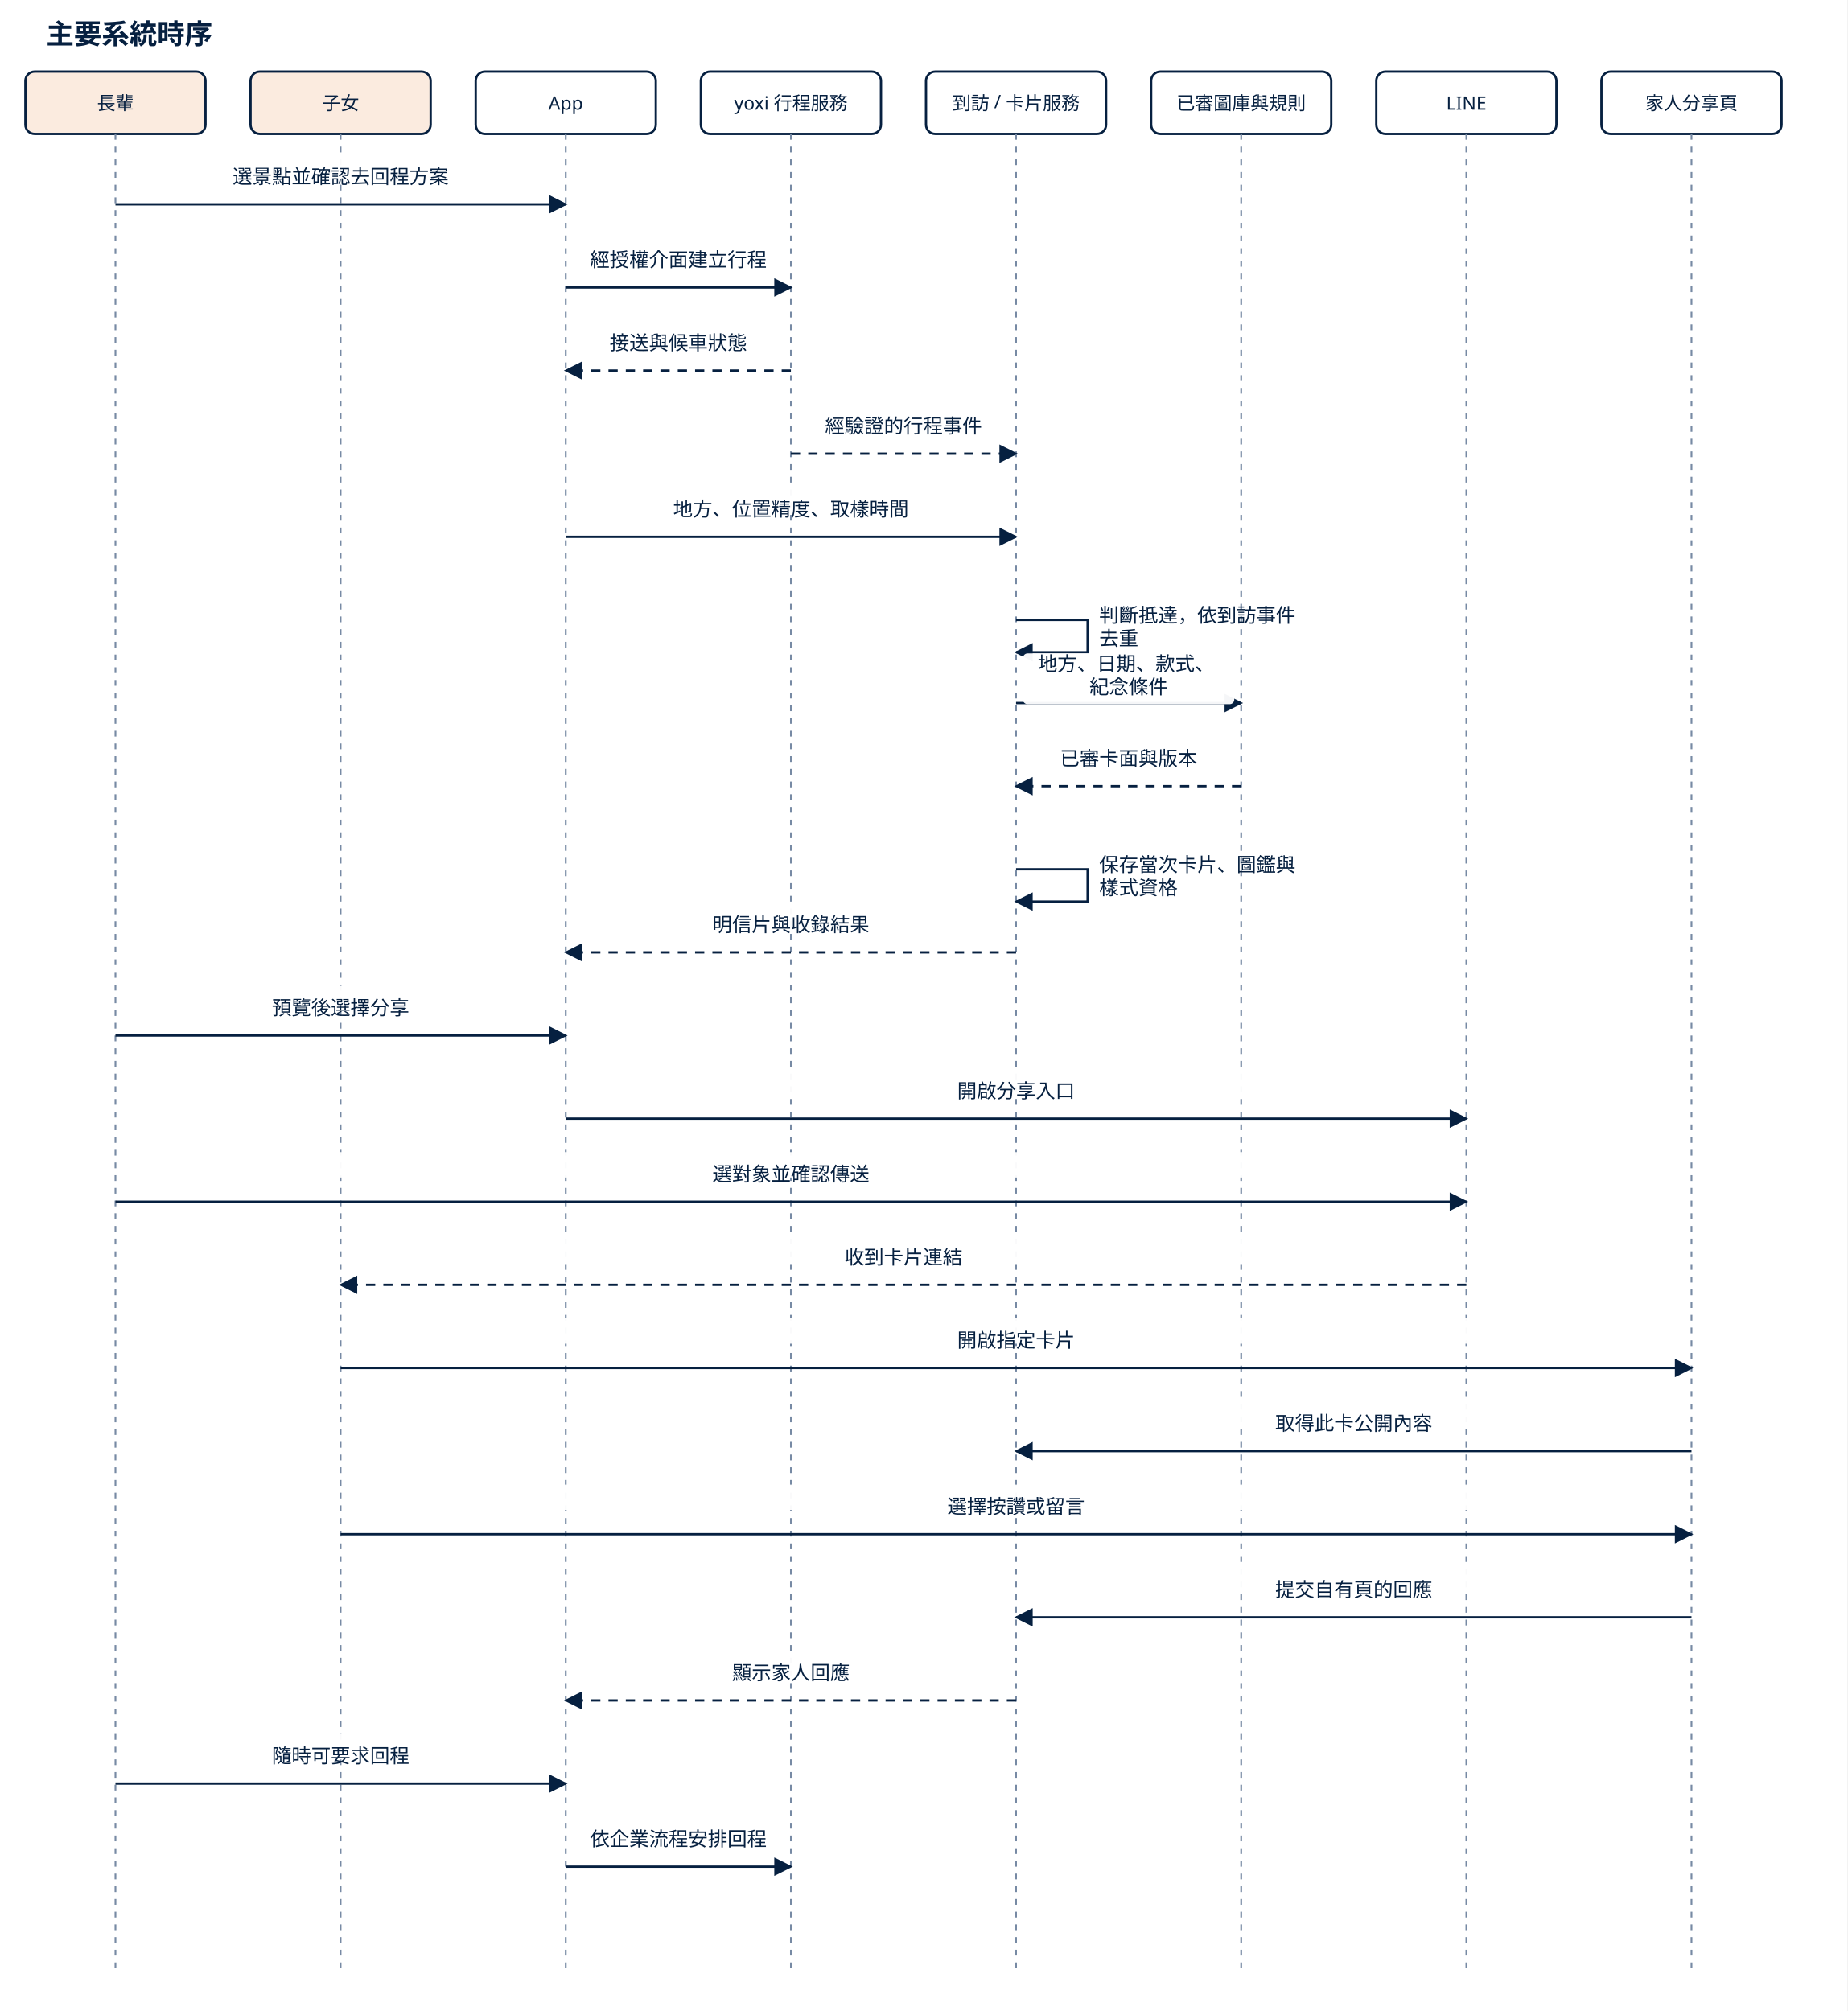
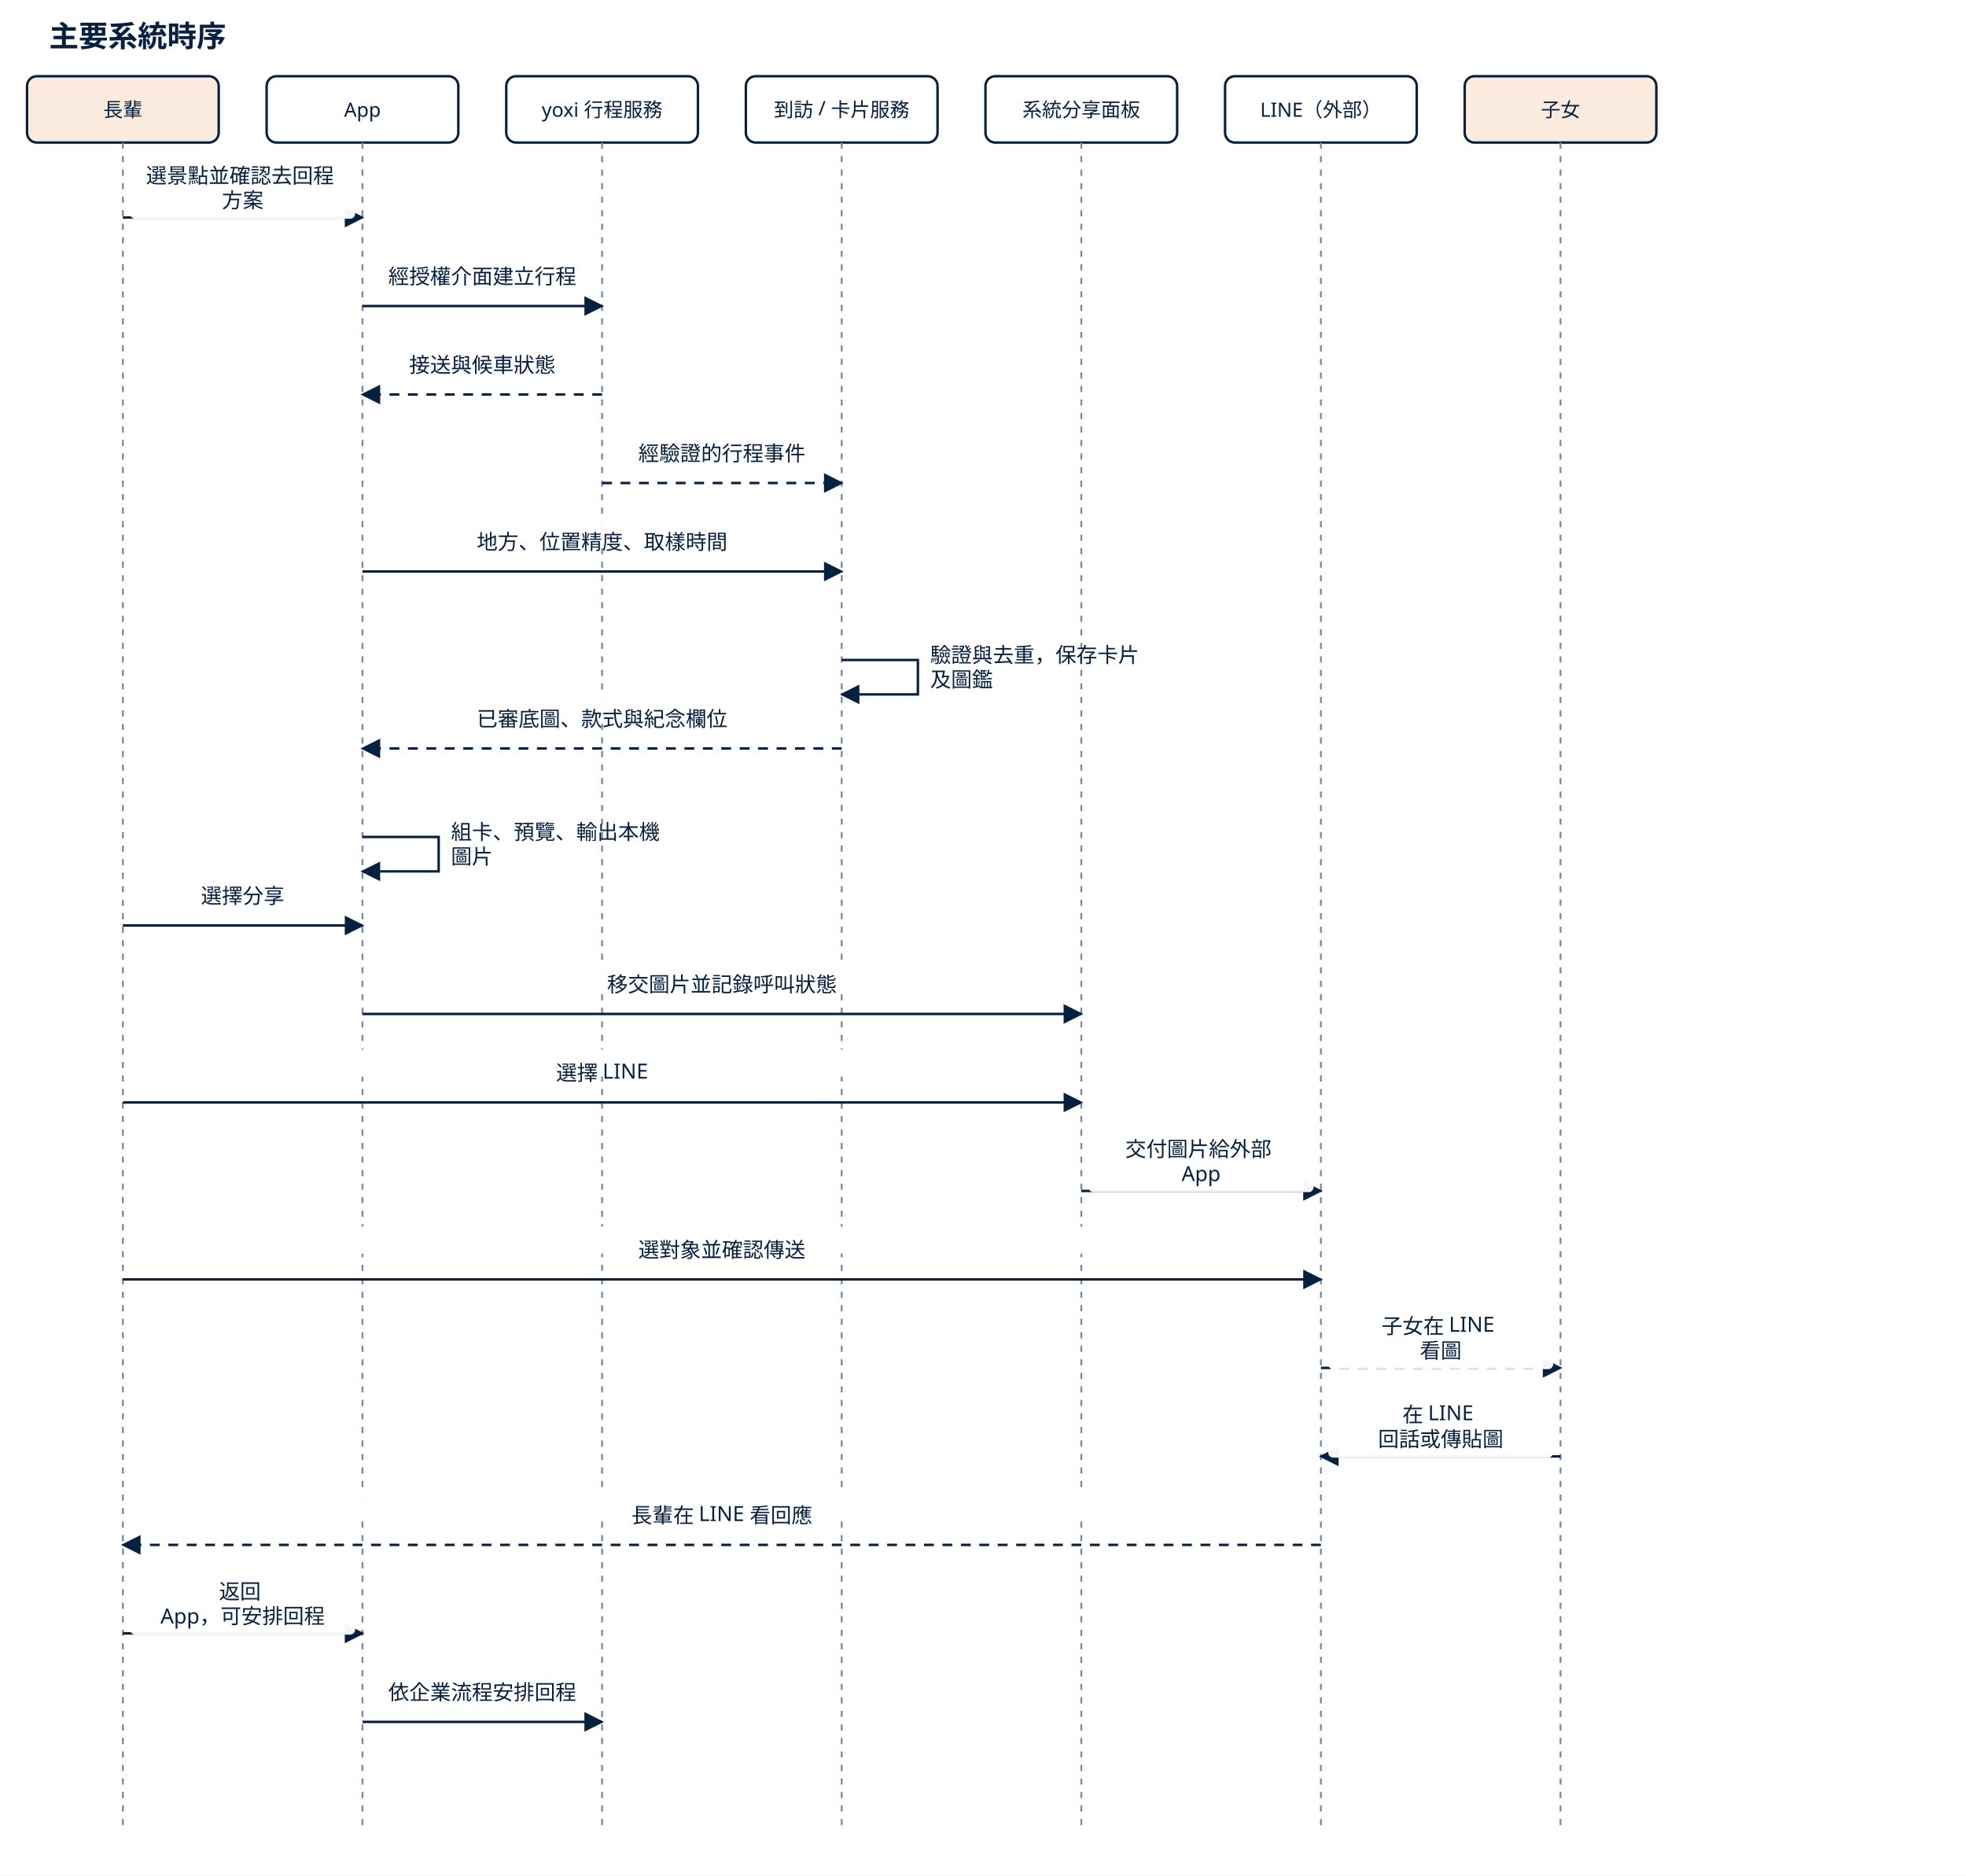
- <svg xmlns="http://www.w3.org/2000/svg" width="1600" height="1742" viewBox="0 0 1600 1742" role="img" aria-labelledby="title desc" data-source="pitch/writing/02-flow-design.md" data-source-sha256="164c112acad6afb008403af23788e7847b0dc3b829c5017268e7c62b0da85742">
+ <svg xmlns="http://www.w3.org/2000/svg" width="1600" height="1526" viewBox="0 0 1600 1526" role="img" aria-labelledby="title desc" data-source="pitch/writing/02-flow-design.md" data-source-sha256="fa143ac6b57b6b98d0382436e2f032017cd5d59405f0b73dd1937a851a51840d">
  <defs>
    <marker id="arrow" viewBox="0 0 10 10" refX="9" refY="5" markerWidth="8" markerHeight="8" orient="auto-start-reverse">
      <path d="M 0 0 L 10 5 L 0 10 z" fill="#062040" />
    </marker>
    <style>
      text { font-family: Montserrat, Noto Sans TC, PingFang TC, Microsoft JhengHei, sans-serif; fill: #062040; }
      .node { fill: #FFFFFF; stroke: #062040; stroke-width: 2; rx: 8; }
      .group { fill: #FCFDFF; stroke: #778AA4; stroke-width: 1.5; rx: 16; }
      .edge { fill: none; stroke: #062040; stroke-width: 2; marker-end: url(#arrow); }
      .dashed { stroke-dasharray: 8 7; }
      .label-bg { fill: #FFFFFF; opacity: .96; }
    </style>
  </defs>
  <rect width="100%" height="100%" fill="#FFFFFF" />
  <text class="" text-anchor="start" font-size="24" font-weight="700">
    <tspan x="40" y="38.0">主要系統時序</tspan>
  </text>
  <rect class="node" x="22" y="62" width="156" height="54" style="fill:#FBEBDF" />
  <text class="" text-anchor="middle" font-size="16" font-weight="500">
    <tspan x="100.0" y="95.0">長輩</tspan>
  </text>
-   <line x1="100" y1="116" x2="100" y2="1707" stroke="#778AA4" stroke-width="1.5" stroke-dasharray="5 6" />
-   <rect class="node" x="217" y="62" width="156" height="54" style="fill:#FBEBDF" />
+   <line x1="100" y1="116" x2="100" y2="1491" stroke="#778AA4" stroke-width="1.5" stroke-dasharray="5 6" />
+   <rect class="node" x="217" y="62" width="156" height="54" style="fill:#FFFFFF" />
  <text class="" text-anchor="middle" font-size="16" font-weight="500">
-     <tspan x="295.0" y="95.0">子女</tspan>
+     <tspan x="295.0" y="95.0">App</tspan>
  </text>
-   <line x1="295" y1="116" x2="295" y2="1707" stroke="#778AA4" stroke-width="1.5" stroke-dasharray="5 6" />
+   <line x1="295" y1="116" x2="295" y2="1491" stroke="#778AA4" stroke-width="1.5" stroke-dasharray="5 6" />
  <rect class="node" x="412" y="62" width="156" height="54" style="fill:#FFFFFF" />
  <text class="" text-anchor="middle" font-size="16" font-weight="500">
-     <tspan x="490.0" y="95.0">App</tspan>
+     <tspan x="490.0" y="95.0">yoxi 行程服務</tspan>
  </text>
-   <line x1="490" y1="116" x2="490" y2="1707" stroke="#778AA4" stroke-width="1.5" stroke-dasharray="5 6" />
+   <line x1="490" y1="116" x2="490" y2="1491" stroke="#778AA4" stroke-width="1.5" stroke-dasharray="5 6" />
  <rect class="node" x="607" y="62" width="156" height="54" style="fill:#FFFFFF" />
  <text class="" text-anchor="middle" font-size="16" font-weight="500">
-     <tspan x="685.0" y="95.0">yoxi 行程服務</tspan>
+     <tspan x="685.0" y="95.0">到訪 / 卡片服務</tspan>
  </text>
-   <line x1="685" y1="116" x2="685" y2="1707" stroke="#778AA4" stroke-width="1.5" stroke-dasharray="5 6" />
+   <line x1="685" y1="116" x2="685" y2="1491" stroke="#778AA4" stroke-width="1.5" stroke-dasharray="5 6" />
  <rect class="node" x="802" y="62" width="156" height="54" style="fill:#FFFFFF" />
  <text class="" text-anchor="middle" font-size="16" font-weight="500">
-     <tspan x="880.0" y="95.0">到訪 / 卡片服務</tspan>
+     <tspan x="880.0" y="95.0">系統分享面板</tspan>
  </text>
-   <line x1="880" y1="116" x2="880" y2="1707" stroke="#778AA4" stroke-width="1.5" stroke-dasharray="5 6" />
+   <line x1="880" y1="116" x2="880" y2="1491" stroke="#778AA4" stroke-width="1.5" stroke-dasharray="5 6" />
  <rect class="node" x="997" y="62" width="156" height="54" style="fill:#FFFFFF" />
  <text class="" text-anchor="middle" font-size="16" font-weight="500">
-     <tspan x="1075.0" y="95.0">已審圖庫與規則</tspan>
+     <tspan x="1075.0" y="95.0">LINE（外部）</tspan>
  </text>
-   <line x1="1075" y1="116" x2="1075" y2="1707" stroke="#778AA4" stroke-width="1.5" stroke-dasharray="5 6" />
-   <rect class="node" x="1192" y="62" width="156" height="54" style="fill:#FFFFFF" />
+   <line x1="1075" y1="116" x2="1075" y2="1491" stroke="#778AA4" stroke-width="1.5" stroke-dasharray="5 6" />
+   <rect class="node" x="1192" y="62" width="156" height="54" style="fill:#FBEBDF" />
  <text class="" text-anchor="middle" font-size="16" font-weight="500">
-     <tspan x="1270.0" y="95.0">LINE</tspan>
+     <tspan x="1270.0" y="95.0">子女</tspan>
  </text>
-   <line x1="1270" y1="116" x2="1270" y2="1707" stroke="#778AA4" stroke-width="1.5" stroke-dasharray="5 6" />
-   <rect class="node" x="1387" y="62" width="156" height="54" style="fill:#FFFFFF" />
-   <text class="" text-anchor="middle" font-size="16" font-weight="500">
-     <tspan x="1465.0" y="95.0">家人分享頁</tspan>
+   <line x1="1270" y1="116" x2="1270" y2="1491" stroke="#778AA4" stroke-width="1.5" stroke-dasharray="5 6" />
+   <line x1="100" y1="177" x2="295" y2="177" class="edge" />
+   <rect class="label-bg" x="106" y="134" width="183" height="44" rx="4" />
+   <text class="" text-anchor="middle" font-size="17" font-weight="500">
+     <tspan x="197.5" y="149.0">選景點並確認去回程</tspan>
+     <tspan x="197.5" y="169.0">方案</tspan>
  </text>
-   <line x1="1465" y1="116" x2="1465" y2="1707" stroke="#778AA4" stroke-width="1.5" stroke-dasharray="5 6" />
-   <line x1="100" y1="177" x2="490" y2="177" class="edge" />
-   <rect class="label-bg" x="106" y="134" width="378" height="22" rx="4" />
+   <line x1="295" y1="249" x2="490" y2="249" class="edge" />
+   <rect class="label-bg" x="301" y="206" width="183" height="22" rx="4" />
  <text class="" text-anchor="middle" font-size="17" font-weight="500">
-     <tspan x="295.0" y="159.0">選景點並確認去回程方案</tspan>
+     <tspan x="392.5" y="231.0">經授權介面建立行程</tspan>
  </text>
-   <line x1="490" y1="249" x2="685" y2="249" class="edge" />
-   <rect class="label-bg" x="496" y="206" width="183" height="22" rx="4" />
+   <line x1="490" y1="321" x2="295" y2="321" class="edge dashed" />
+   <rect class="label-bg" x="301" y="278" width="183" height="22" rx="4" />
  <text class="" text-anchor="middle" font-size="17" font-weight="500">
-     <tspan x="587.5" y="231.0">經授權介面建立行程</tspan>
+     <tspan x="392.5" y="303.0">接送與候車狀態</tspan>
  </text>
-   <line x1="685" y1="321" x2="490" y2="321" class="edge dashed" />
-   <rect class="label-bg" x="496" y="278" width="183" height="22" rx="4" />
+   <line x1="490" y1="393" x2="685" y2="393" class="edge dashed" />
+   <rect class="label-bg" x="496" y="350" width="183" height="22" rx="4" />
  <text class="" text-anchor="middle" font-size="17" font-weight="500">
-     <tspan x="587.5" y="303.0">接送與候車狀態</tspan>
+     <tspan x="587.5" y="375.0">經驗證的行程事件</tspan>
  </text>
-   <line x1="685" y1="393" x2="880" y2="393" class="edge dashed" />
-   <rect class="label-bg" x="691" y="350" width="183" height="22" rx="4" />
+   <line x1="295" y1="465" x2="685" y2="465" class="edge" />
+   <rect class="label-bg" x="301" y="422" width="378" height="22" rx="4" />
  <text class="" text-anchor="middle" font-size="17" font-weight="500">
-     <tspan x="782.5" y="375.0">經驗證的行程事件</tspan>
+     <tspan x="490.0" y="447.0">地方、位置精度、取樣時間</tspan>
  </text>
-   <line x1="490" y1="465" x2="880" y2="465" class="edge" />
-   <rect class="label-bg" x="496" y="422" width="378" height="22" rx="4" />
+   <path d="M 685 537 h 62 v 28 h -62" class="edge" />
+   <text class="" text-anchor="start" font-size="17" font-weight="500">
+     <tspan x="757" y="539.0">驗證與去重，保存卡片</tspan>
+     <tspan x="757" y="559.0">及圖鑑</tspan>
+   </text>
+   <line x1="685" y1="609" x2="295" y2="609" class="edge dashed" />
+   <rect class="label-bg" x="301" y="566" width="378" height="22" rx="4" />
  <text class="" text-anchor="middle" font-size="17" font-weight="500">
-     <tspan x="685.0" y="447.0">地方、位置精度、取樣時間</tspan>
+     <tspan x="490.0" y="591.0">已審底圖、款式與紀念欄位</tspan>
  </text>
-   <path d="M 880 537 h 62 v 28 h -62" class="edge" />
+   <path d="M 295 681 h 62 v 28 h -62" class="edge" />
  <text class="" text-anchor="start" font-size="17" font-weight="500">
-     <tspan x="952" y="539.0">判斷抵達，依到訪事件</tspan>
-     <tspan x="952" y="559.0">去重</tspan>
+     <tspan x="367" y="683.0">組卡、預覽、輸出本機</tspan>
+     <tspan x="367" y="703.0">圖片</tspan>
  </text>
-   <line x1="880" y1="609" x2="1075" y2="609" class="edge" />
-   <rect class="label-bg" x="886" y="566" width="183" height="44" rx="4" />
+   <line x1="100" y1="753" x2="295" y2="753" class="edge" />
+   <rect class="label-bg" x="106" y="710" width="183" height="22" rx="4" />
  <text class="" text-anchor="middle" font-size="17" font-weight="500">
-     <tspan x="977.5" y="581.0">地方、日期、款式、</tspan>
-     <tspan x="977.5" y="601.0">紀念條件</tspan>
+     <tspan x="197.5" y="735.0">選擇分享</tspan>
  </text>
-   <line x1="1075" y1="681" x2="880" y2="681" class="edge dashed" />
-   <rect class="label-bg" x="886" y="638" width="183" height="22" rx="4" />
+   <line x1="295" y1="825" x2="880" y2="825" class="edge" />
+   <rect class="label-bg" x="301" y="782" width="573" height="22" rx="4" />
  <text class="" text-anchor="middle" font-size="17" font-weight="500">
-     <tspan x="977.5" y="663.0">已審卡面與版本</tspan>
+     <tspan x="587.5" y="807.0">移交圖片並記錄呼叫狀態</tspan>
  </text>
-   <path d="M 880 753 h 62 v 28 h -62" class="edge" />
-   <text class="" text-anchor="start" font-size="17" font-weight="500">
-     <tspan x="952" y="755.0">保存當次卡片、圖鑑與</tspan>
-     <tspan x="952" y="775.0">樣式資格</tspan>
+   <line x1="100" y1="897" x2="880" y2="897" class="edge" />
+   <rect class="label-bg" x="106" y="854" width="768" height="22" rx="4" />
+   <text class="" text-anchor="middle" font-size="17" font-weight="500">
+     <tspan x="490.0" y="879.0">選擇 LINE</tspan>
  </text>
-   <line x1="880" y1="825" x2="490" y2="825" class="edge dashed" />
-   <rect class="label-bg" x="496" y="782" width="378" height="22" rx="4" />
+   <line x1="880" y1="969" x2="1075" y2="969" class="edge" />
+   <rect class="label-bg" x="886" y="926" width="183" height="44" rx="4" />
  <text class="" text-anchor="middle" font-size="17" font-weight="500">
-     <tspan x="685.0" y="807.0">明信片與收錄結果</tspan>
+     <tspan x="977.5" y="941.0">交付圖片給外部</tspan>
+     <tspan x="977.5" y="961.0">App</tspan>
  </text>
-   <line x1="100" y1="897" x2="490" y2="897" class="edge" />
-   <rect class="label-bg" x="106" y="854" width="378" height="22" rx="4" />
+   <line x1="100" y1="1041" x2="1075" y2="1041" class="edge" />
+   <rect class="label-bg" x="106" y="998" width="963" height="22" rx="4" />
  <text class="" text-anchor="middle" font-size="17" font-weight="500">
-     <tspan x="295.0" y="879.0">預覽後選擇分享</tspan>
+     <tspan x="587.5" y="1023.0">選對象並確認傳送</tspan>
  </text>
-   <line x1="490" y1="969" x2="1270" y2="969" class="edge" />
-   <rect class="label-bg" x="496" y="926" width="768" height="22" rx="4" />
+   <line x1="1075" y1="1113" x2="1270" y2="1113" class="edge dashed" />
+   <rect class="label-bg" x="1081" y="1070" width="183" height="44" rx="4" />
  <text class="" text-anchor="middle" font-size="17" font-weight="500">
-     <tspan x="880.0" y="951.0">開啟分享入口</tspan>
+     <tspan x="1172.5" y="1085.0">子女在 LINE</tspan>
+     <tspan x="1172.5" y="1105.0">看圖</tspan>
  </text>
-   <line x1="100" y1="1041" x2="1270" y2="1041" class="edge" />
-   <rect class="label-bg" x="106" y="998" width="1158" height="22" rx="4" />
+   <line x1="1270" y1="1185" x2="1075" y2="1185" class="edge" />
+   <rect class="label-bg" x="1081" y="1142" width="183" height="44" rx="4" />
  <text class="" text-anchor="middle" font-size="17" font-weight="500">
-     <tspan x="685.0" y="1023.0">選對象並確認傳送</tspan>
+     <tspan x="1172.5" y="1157.0">在 LINE</tspan>
+     <tspan x="1172.5" y="1177.0">回話或傳貼圖</tspan>
  </text>
-   <line x1="1270" y1="1113" x2="295" y2="1113" class="edge dashed" />
-   <rect class="label-bg" x="301" y="1070" width="963" height="22" rx="4" />
+   <line x1="1075" y1="1257" x2="100" y2="1257" class="edge dashed" />
+   <rect class="label-bg" x="106" y="1214" width="963" height="22" rx="4" />
  <text class="" text-anchor="middle" font-size="17" font-weight="500">
-     <tspan x="782.5" y="1095.0">收到卡片連結</tspan>
+     <tspan x="587.5" y="1239.0">長輩在 LINE 看回應</tspan>
  </text>
-   <line x1="295" y1="1185" x2="1465" y2="1185" class="edge" />
-   <rect class="label-bg" x="301" y="1142" width="1158" height="22" rx="4" />
+   <line x1="100" y1="1329" x2="295" y2="1329" class="edge" />
+   <rect class="label-bg" x="106" y="1286" width="183" height="44" rx="4" />
  <text class="" text-anchor="middle" font-size="17" font-weight="500">
-     <tspan x="880.0" y="1167.0">開啟指定卡片</tspan>
+     <tspan x="197.5" y="1301.0">返回</tspan>
+     <tspan x="197.5" y="1321.0">App，可安排回程</tspan>
  </text>
-   <line x1="1465" y1="1257" x2="880" y2="1257" class="edge" />
-   <rect class="label-bg" x="886" y="1214" width="573" height="22" rx="4" />
+   <line x1="295" y1="1401" x2="490" y2="1401" class="edge" />
+   <rect class="label-bg" x="301" y="1358" width="183" height="22" rx="4" />
  <text class="" text-anchor="middle" font-size="17" font-weight="500">
-     <tspan x="1172.5" y="1239.0">取得此卡公開內容</tspan>
-   </text>
-   <line x1="295" y1="1329" x2="1465" y2="1329" class="edge" />
-   <rect class="label-bg" x="301" y="1286" width="1158" height="22" rx="4" />
-   <text class="" text-anchor="middle" font-size="17" font-weight="500">
-     <tspan x="880.0" y="1311.0">選擇按讚或留言</tspan>
-   </text>
-   <line x1="1465" y1="1401" x2="880" y2="1401" class="edge" />
-   <rect class="label-bg" x="886" y="1358" width="573" height="22" rx="4" />
-   <text class="" text-anchor="middle" font-size="17" font-weight="500">
-     <tspan x="1172.5" y="1383.0">提交自有頁的回應</tspan>
-   </text>
-   <line x1="880" y1="1473" x2="490" y2="1473" class="edge dashed" />
-   <rect class="label-bg" x="496" y="1430" width="378" height="22" rx="4" />
-   <text class="" text-anchor="middle" font-size="17" font-weight="500">
-     <tspan x="685.0" y="1455.0">顯示家人回應</tspan>
-   </text>
-   <line x1="100" y1="1545" x2="490" y2="1545" class="edge" />
-   <rect class="label-bg" x="106" y="1502" width="378" height="22" rx="4" />
-   <text class="" text-anchor="middle" font-size="17" font-weight="500">
-     <tspan x="295.0" y="1527.0">隨時可要求回程</tspan>
-   </text>
-   <line x1="490" y1="1617" x2="685" y2="1617" class="edge" />
-   <rect class="label-bg" x="496" y="1574" width="183" height="22" rx="4" />
-   <text class="" text-anchor="middle" font-size="17" font-weight="500">
-     <tspan x="587.5" y="1599.0">依企業流程安排回程</tspan>
+     <tspan x="392.5" y="1383.0">依企業流程安排回程</tspan>
  </text>
</svg>
